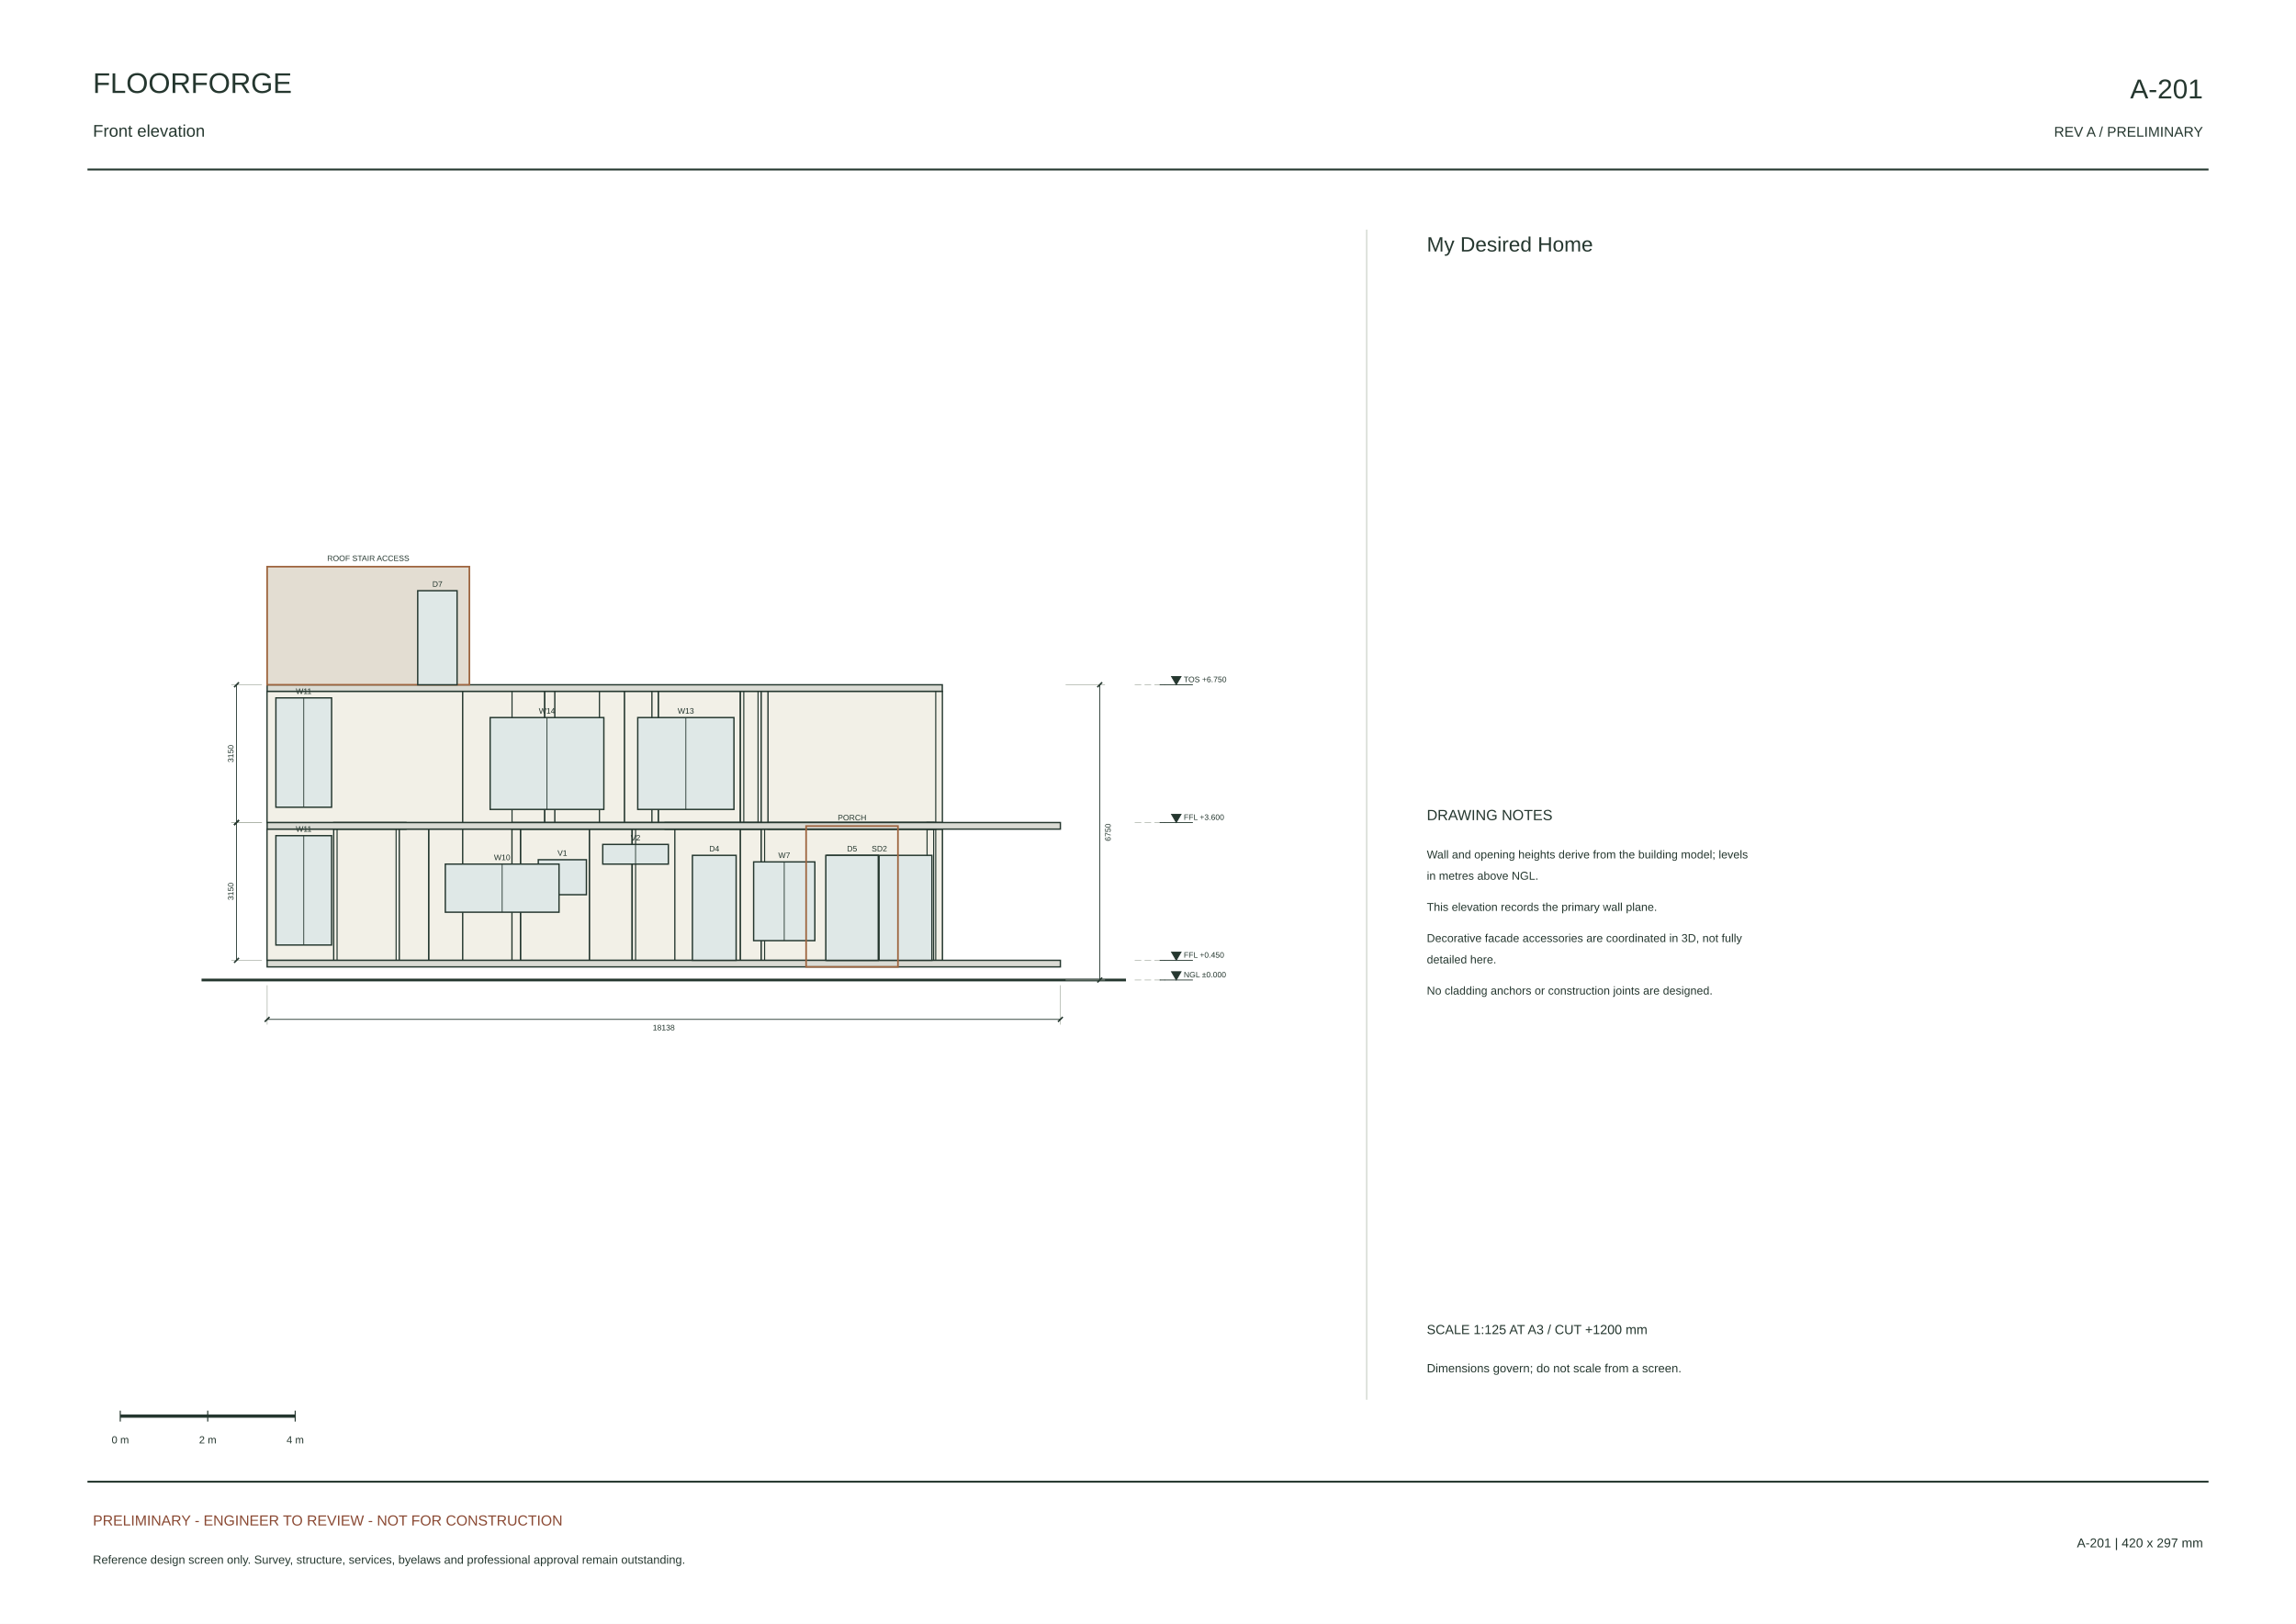
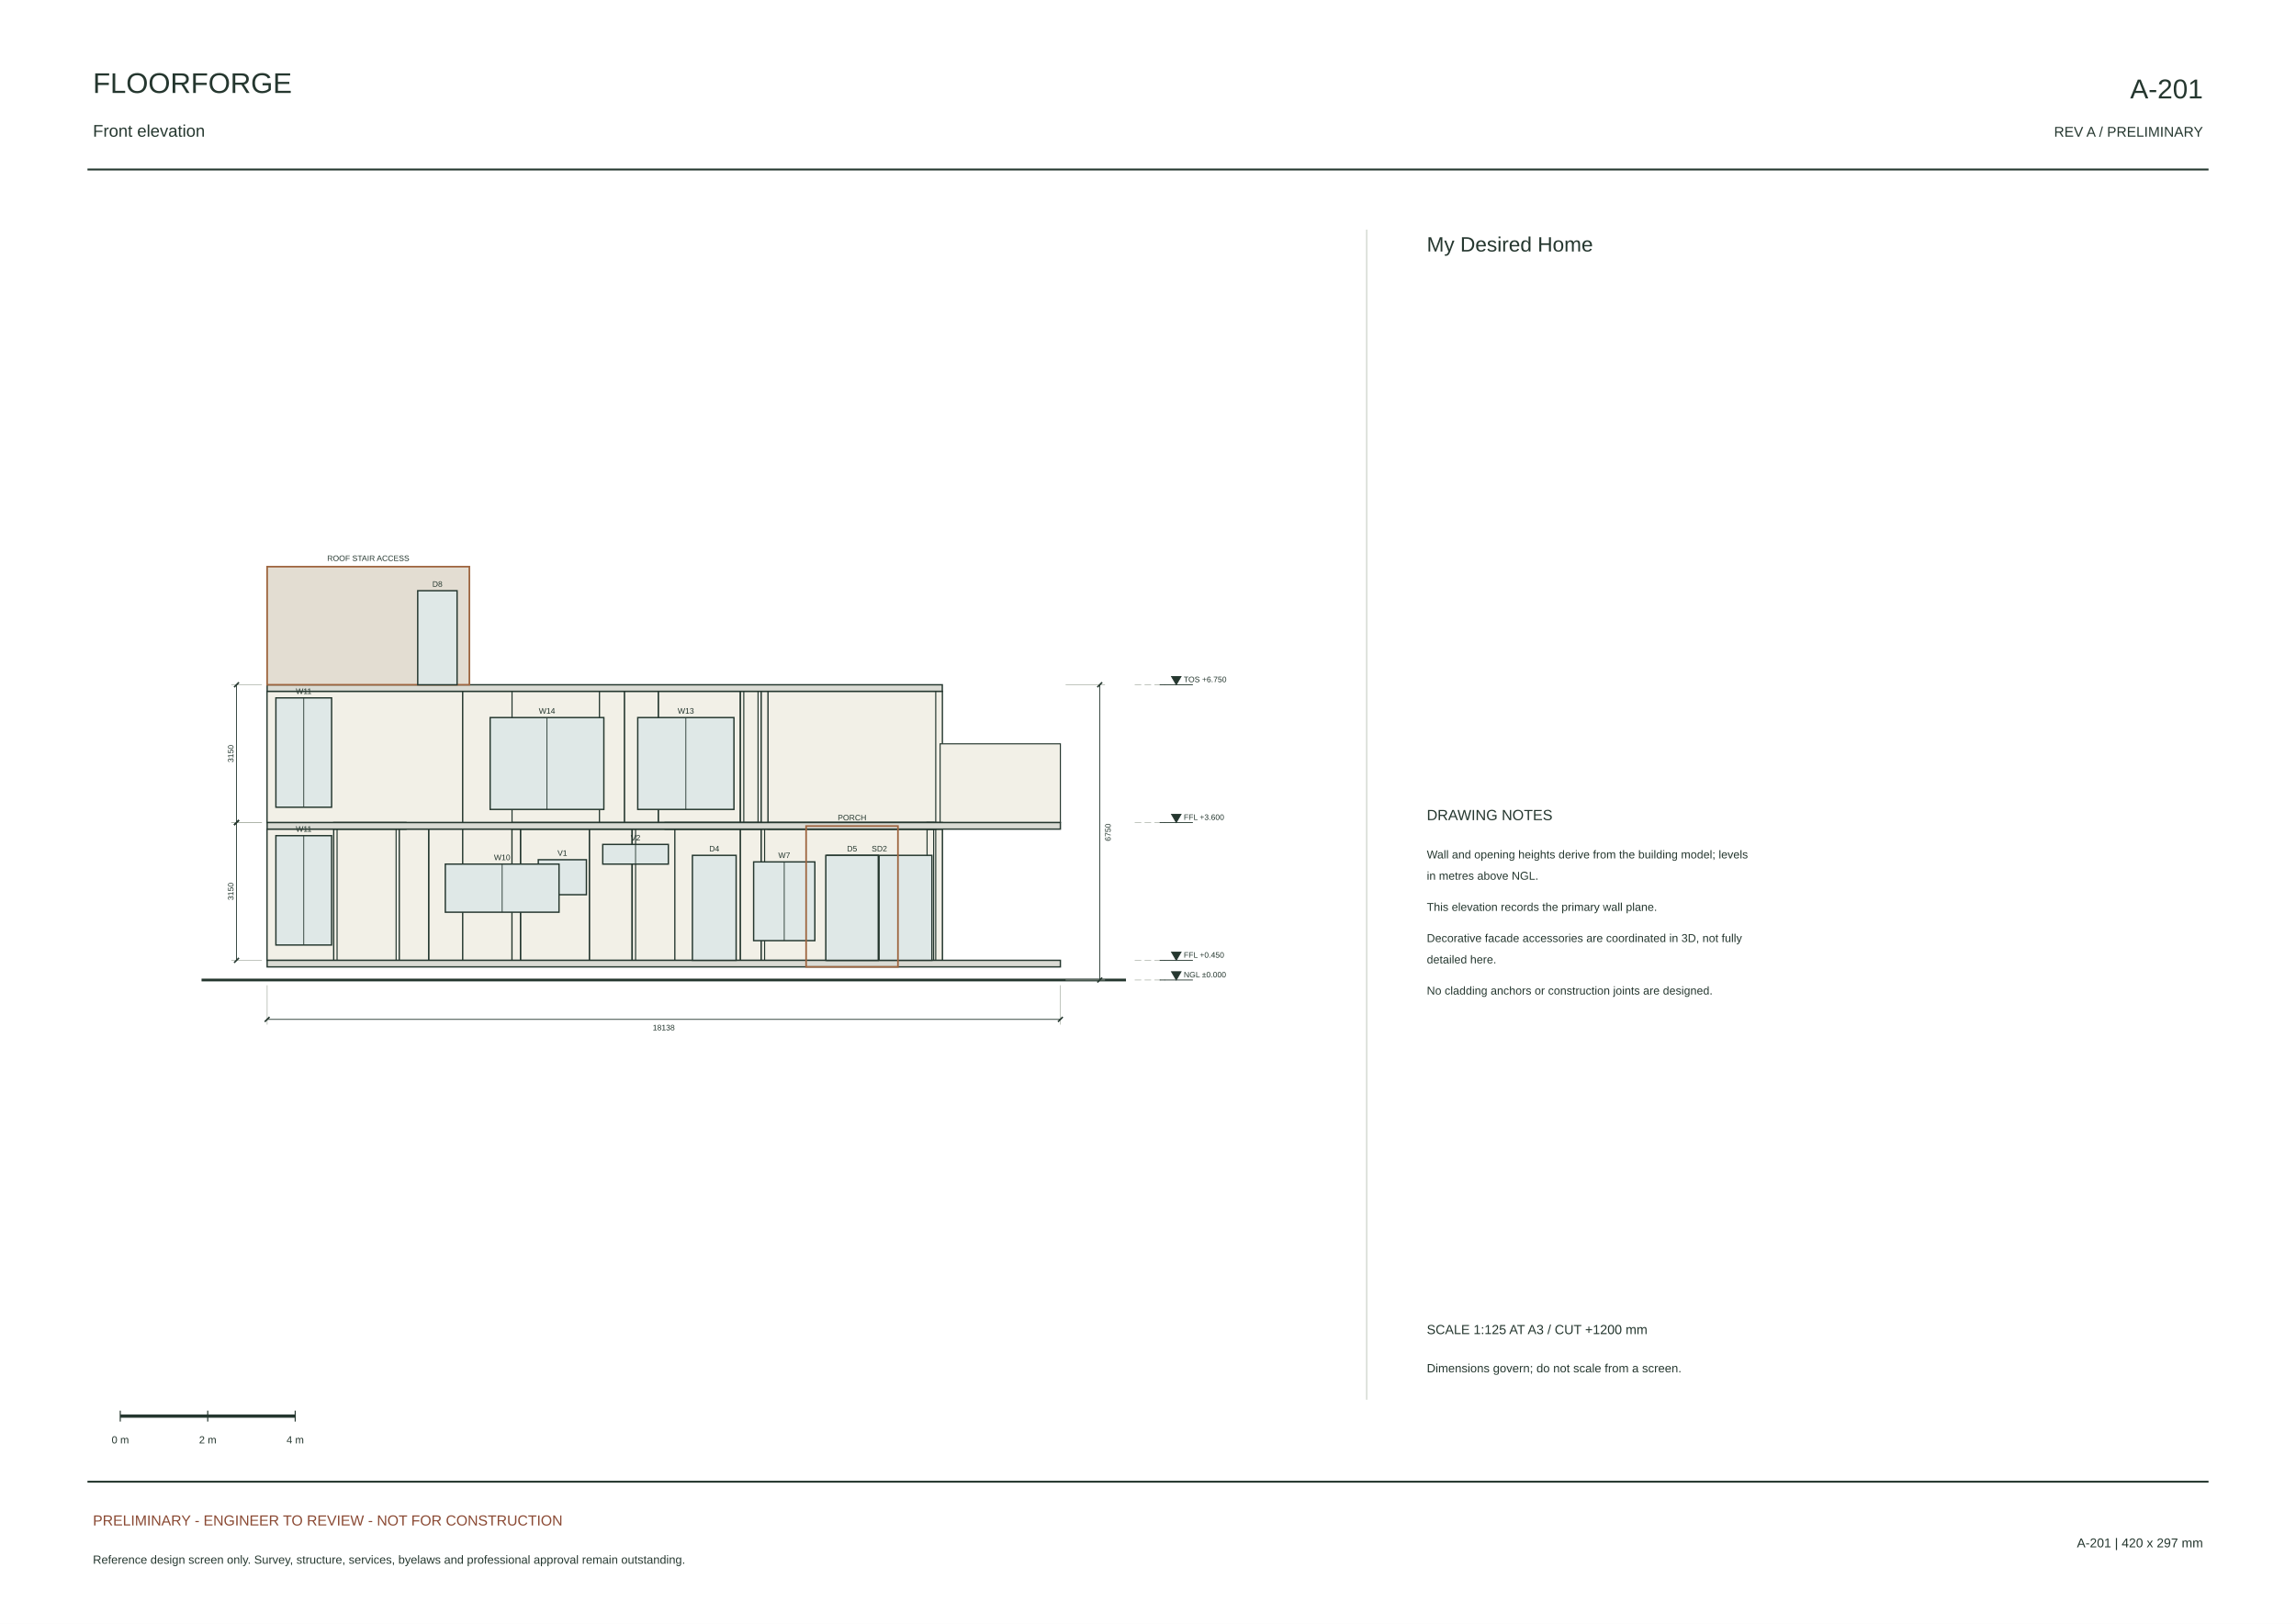
<svg xmlns="http://www.w3.org/2000/svg" width="420mm" height="297mm" viewBox="0 0 420 297">
  <rect width="420" height="297" fill="white" />
  <g font-family="Arial,Helvetica,sans-serif">
    <path d="M 16 31 H 404 M 16 271 H 404" stroke="#25372f" stroke-width=".35" />
    <text x="17" y="17" fill="#25372f" font-size="5.2" text-anchor="start">FLOORFORGE</text>
    <text x="17" y="25" fill="#25372f" font-size="3.1" text-anchor="start">Front elevation</text>
    <text x="403" y="18" fill="#25372f" font-size="5" text-anchor="end">A-201</text>
    <text x="403" y="25" fill="#25372f" font-size="2.6" text-anchor="end">REV A / PRELIMINARY</text>
    <polygon points="48.868,175.64 50.068,175.64 50.068,151.64 48.868,151.64" fill="#f2f0e7" stroke="#25372f" stroke-width="0.2" />
    <polygon points="48.868,175.64 62.86,175.64 62.86,151.64 48.868,151.64" fill="#f2f0e7" stroke="#25372f" stroke-width="0.2" />
    <polygon points="61.66,175.64 73.66,175.64 73.66,151.64 61.66,151.64" fill="#f2f0e7" stroke="#25372f" stroke-width="0.2" />
    <polygon points="72.46,175.64 74.26,175.64 74.26,151.64 72.46,151.64" fill="#f2f0e7" stroke="#25372f" stroke-width="0.2" />
    <polygon points="48.868,175.64 50.068,175.64 50.068,151.64 48.868,151.64" fill="#f2f0e7" stroke="#25372f" stroke-width="0.2" />
    <polygon points="48.868,175.64 85.86,175.64 85.86,151.64 48.868,151.64" fill="#f2f0e7" stroke="#25372f" stroke-width="0.2" />
    <polygon points="48.868,175.64 79.068,175.64 79.068,151.64 48.868,151.64" fill="#f2f0e7" stroke="#25372f" stroke-width="0.2" />
    <polygon points="77.868,175.64 79.668,175.64 79.668,151.64 77.868,151.64" fill="#f2f0e7" stroke="#25372f" stroke-width="0.2" />
    <polygon points="61.06,175.64 62.26,175.64 62.26,151.64 61.06,151.64" fill="#f2f0e7" stroke="#25372f" stroke-width="0.2" />
    <polygon points="61.06,175.64 74.26,175.64 74.26,151.64 61.06,151.64" fill="#f2f0e7" stroke="#25372f" stroke-width="0.2" />
    <polygon points="61.06,175.64 62.86,175.64 62.86,151.64 61.06,151.64" fill="#f2f0e7" stroke="#25372f" stroke-width="0.2" />
    <polygon points="61.66,175.64 73.66,175.64 73.66,151.64 61.66,151.64" fill="#f2f0e7" stroke="#25372f" stroke-width="0.2" />
    <polygon points="72.46,175.64 74.26,175.64 74.26,151.64 72.46,151.64" fill="#f2f0e7" stroke="#25372f" stroke-width="0.2" />
    <polygon points="73.06,175.64 74.26,175.64 74.26,151.64 73.06,151.64" fill="#f2f0e7" stroke="#25372f" stroke-width="0.2" />
    <polygon points="73.06,175.64 109.06,175.64 109.06,151.64 73.06,151.64" fill="#f2f0e7" stroke="#25372f" stroke-width="0.2" />
    <polygon points="73.06,175.64 74.26,175.64 74.26,151.64 73.06,151.64" fill="#f2f0e7" stroke="#25372f" stroke-width="0.2" />
    <polygon points="73.06,175.64 74.26,175.64 74.26,151.64 73.06,151.64" fill="#f2f0e7" stroke="#25372f" stroke-width="0.2" />
    <polygon points="73.06,175.64 74.26,175.64 74.26,151.64 73.06,151.64" fill="#f2f0e7" stroke="#25372f" stroke-width="0.2" />
    <polygon points="73.06,175.64 85.86,175.64 85.86,151.64 73.06,151.64" fill="#f2f0e7" stroke="#25372f" stroke-width="0.2" />
    <polygon points="78.468,175.64 79.668,175.64 79.668,151.64 78.468,151.64" fill="#f2f0e7" stroke="#25372f" stroke-width="0.2" />
    <polygon points="78.468,175.64 94.868,175.64 94.868,151.64 78.468,151.64" fill="#f2f0e7" stroke="#25372f" stroke-width="0.2" />
    <polygon points="78.468,175.64 79.668,175.64 79.668,151.64 78.468,151.64" fill="#f2f0e7" stroke="#25372f" stroke-width="0.2" />
    <polygon points="78.468,175.64 79.668,175.64 79.668,151.64 78.468,151.64" fill="#f2f0e7" stroke="#25372f" stroke-width="0.2" />
    <polygon points="78.468,175.64 96.468,175.64 96.468,151.64 78.468,151.64" fill="#f2f0e7" stroke="#25372f" stroke-width="0.2" />
    <polygon points="84.66,175.64 85.86,175.64 85.86,151.64 84.66,151.64" fill="#f2f0e7" stroke="#25372f" stroke-width="0.2" />
    <polygon points="84.66,175.64 109.06,175.64 109.06,151.64 84.66,151.64" fill="#f2f0e7" stroke="#25372f" stroke-width="0.2" />
    <polygon points="84.66,175.64 94.868,175.64 94.868,151.64 84.66,151.64" fill="#f2f0e7" stroke="#25372f" stroke-width="0.2" />
    <polygon points="93.668,175.64 94.868,175.64 94.868,151.64 93.668,151.64" fill="#f2f0e7" stroke="#25372f" stroke-width="0.2" />
    <polygon points="93.668,175.64 94.868,175.64 94.868,151.64 93.668,151.64" fill="#f2f0e7" stroke="#25372f" stroke-width="0.2" />
    <polygon points="93.668,175.64 94.868,175.64 94.868,151.64 93.668,151.64" fill="#f2f0e7" stroke="#25372f" stroke-width="0.2" />
    <polygon points="93.668,175.64 94.868,175.64 94.868,151.64 93.668,151.64" fill="#f2f0e7" stroke="#25372f" stroke-width="0.2" />
    <polygon points="93.668,175.64 95.468,175.64 95.468,151.64 93.668,151.64" fill="#f2f0e7" stroke="#25372f" stroke-width="0.2" />
    <polygon points="94.268,175.64 110.268,175.64 110.268,151.64 94.268,151.64" fill="#f2f0e7" stroke="#25372f" stroke-width="0.2" />
    <polygon points="109.068,175.64 116.268,175.64 116.268,151.64 109.068,151.64" fill="#f2f0e7" stroke="#25372f" stroke-width="0.2" />
    <polygon points="115.068,175.64 116.868,175.64 116.868,151.64 115.068,151.64" fill="#f2f0e7" stroke="#25372f" stroke-width="0.2" />
    <polygon points="93.668,175.64 96.468,175.64 96.468,151.64 93.668,151.64" fill="#f2f0e7" stroke="#25372f" stroke-width="0.2" />
    <polygon points="95.268,175.64 96.468,175.64 96.468,151.64 95.268,151.64" fill="#f2f0e7" stroke="#25372f" stroke-width="0.2" />
    <polygon points="95.268,175.64 110.268,175.64 110.268,151.64 95.268,151.64" fill="#f2f0e7" stroke="#25372f" stroke-width="0.2" />
    <polygon points="109.068,175.64 116.268,175.64 116.268,151.64 109.068,151.64" fill="#f2f0e7" stroke="#25372f" stroke-width="0.2" />
    <polygon points="115.068,175.64 116.868,175.64 116.868,151.64 115.068,151.64" fill="#f2f0e7" stroke="#25372f" stroke-width="0.2" />
    <polygon points="95.268,175.64 96.468,175.64 96.468,151.64 95.268,151.64" fill="#f2f0e7" stroke="#25372f" stroke-width="0.2" />
    <polygon points="95.268,175.64 116.868,175.64 116.868,151.64 95.268,151.64" fill="#f2f0e7" stroke="#25372f" stroke-width="0.2" />
    <polygon points="95.268,175.64 96.468,175.64 96.468,151.64 95.268,151.64" fill="#f2f0e7" stroke="#25372f" stroke-width="0.2" />
    <polygon points="95.268,175.64 116.868,175.64 116.868,151.64 95.268,151.64" fill="#f2f0e7" stroke="#25372f" stroke-width="0.2" />
    <polygon points="107.86,175.64 109.06,175.64 109.06,151.64 107.86,151.64" fill="#f2f0e7" stroke="#25372f" stroke-width="0.2" />
    <polygon points="107.86,175.64 124.66,175.64 124.66,151.64 107.86,151.64" fill="#f2f0e7" stroke="#25372f" stroke-width="0.2" />
    <polygon points="107.86,175.64 109.06,175.64 109.06,151.64 107.86,151.64" fill="#f2f0e7" stroke="#25372f" stroke-width="0.2" />
    <polygon points="107.86,175.64 124.66,175.64 124.66,151.64 107.86,151.64" fill="#f2f0e7" stroke="#25372f" stroke-width="0.2" />
    <polygon points="107.86,175.64 109.06,175.64 109.06,151.64 107.86,151.64" fill="#f2f0e7" stroke="#25372f" stroke-width="0.2" />
    <polygon points="107.86,175.64 136.66,175.64 136.66,151.64 107.86,151.64" fill="#f2f0e7" stroke="#25372f" stroke-width="0.2" />
    <polygon points="115.668,175.64 116.868,175.64 116.868,151.64 115.668,151.64" fill="#f2f0e7" stroke="#25372f" stroke-width="0.2" />
    <polygon points="115.668,175.64 116.868,175.64 116.868,151.64 115.668,151.64" fill="#f2f0e7" stroke="#25372f" stroke-width="0.2" />
    <polygon points="115.668,175.64 116.868,175.64 116.868,151.64 115.668,151.64" fill="#f2f0e7" stroke="#25372f" stroke-width="0.2" />
    <polygon points="115.668,175.64 140.468,175.64 140.468,151.64 115.668,151.64" fill="#f2f0e7" stroke="#25372f" stroke-width="0.2" />
    <polygon points="115.668,175.64 116.868,175.64 116.868,151.64 115.668,151.64" fill="#f2f0e7" stroke="#25372f" stroke-width="0.2" />
    <polygon points="115.668,175.64 116.868,175.64 116.868,151.64 115.668,151.64" fill="#f2f0e7" stroke="#25372f" stroke-width="0.2" />
    <polygon points="115.668,175.64 116.868,175.64 116.868,151.64 115.668,151.64" fill="#f2f0e7" stroke="#25372f" stroke-width="0.2" />
    <polygon points="115.668,175.64 116.868,175.64 116.868,151.64 115.668,151.64" fill="#f2f0e7" stroke="#25372f" stroke-width="0.2" />
    <polygon points="115.668,175.64 116.868,175.64 116.868,151.64 115.668,151.64" fill="#f2f0e7" stroke="#25372f" stroke-width="0.2" />
    <polygon points="115.668,175.64 117.468,175.64 117.468,151.64 115.668,151.64" fill="#f2f0e7" stroke="#25372f" stroke-width="0.2" />
    <polygon points="116.268,175.64 172.372,175.64 172.372,151.64 116.268,151.64" fill="#f2f0e7" stroke="#25372f" stroke-width="0.2" />
    <polygon points="123.46,175.64 124.66,175.64 124.66,151.64 123.46,151.64" fill="#f2f0e7" stroke="#25372f" stroke-width="0.2" />
    <polygon points="123.46,175.64 136.66,175.64 136.66,151.64 123.46,151.64" fill="#f2f0e7" stroke="#25372f" stroke-width="0.2" />
    <polygon points="135.46,175.64 136.66,175.64 136.66,151.64 135.46,151.64" fill="#f2f0e7" stroke="#25372f" stroke-width="0.2" />
    <polygon points="135.46,175.64 170.788,175.64 170.788,151.64 135.46,151.64" fill="#f2f0e7" stroke="#25372f" stroke-width="0.2" />
    <polygon points="135.46,175.64 136.66,175.64 136.66,151.64 135.46,151.64" fill="#f2f0e7" stroke="#25372f" stroke-width="0.2" />
    <polygon points="135.46,175.64 140.468,175.64 140.468,151.64 135.46,151.64" fill="#f2f0e7" stroke="#25372f" stroke-width="0.2" />
    <polygon points="139.268,175.64 140.468,175.64 140.468,151.64 139.268,151.64" fill="#f2f0e7" stroke="#25372f" stroke-width="0.2" />
    <polygon points="139.268,175.64 140.468,175.64 140.468,151.64 139.268,151.64" fill="#f2f0e7" stroke="#25372f" stroke-width="0.2" />
    <polygon points="139.268,175.64 140.468,175.64 140.468,151.64 139.268,151.64" fill="#f2f0e7" stroke="#25372f" stroke-width="0.2" />
    <polygon points="139.268,175.64 141.068,175.64 141.068,151.64 139.268,151.64" fill="#f2f0e7" stroke="#25372f" stroke-width="0.2" />
    <polygon points="139.868,175.64 170.788,175.64 170.788,151.64 139.868,151.64" fill="#f2f0e7" stroke="#25372f" stroke-width="0.2" />
    <polygon points="139.268,175.64 141.068,175.64 141.068,151.64 139.268,151.64" fill="#f2f0e7" stroke="#25372f" stroke-width="0.2" />
    <polygon points="139.868,175.64 172.372,175.64 172.372,151.64 139.868,151.64" fill="#f2f0e7" stroke="#25372f" stroke-width="0.2" />
    <polygon points="169.588,175.64 170.788,175.64 170.788,151.64 169.588,151.64" fill="#f2f0e7" stroke="#25372f" stroke-width="0.2" />
    <polygon points="171.172,175.64 172.372,175.64 172.372,151.64 171.172,151.64" fill="#f2f0e7" stroke="#25372f" stroke-width="0.2" />
    <polygon points="48.868,150.44 50.068,150.44 50.068,126.44 48.868,126.44" fill="#f2f0e7" stroke="#25372f" stroke-width="0.2" />
    <polygon points="48.868,150.44 74.86,150.44 74.86,126.44 48.868,126.44" fill="#f2f0e7" stroke="#25372f" stroke-width="0.2" />
    <polygon points="73.66,150.44 85.26,150.44 85.26,126.44 73.66,126.44" fill="#f2f0e7" stroke="#25372f" stroke-width="0.2" />
    <polygon points="84.06,150.44 85.86,150.44 85.86,126.44 84.06,126.44" fill="#f2f0e7" stroke="#25372f" stroke-width="0.2" />
    <polygon points="48.868,150.44 50.068,150.44 50.068,126.44 48.868,126.44" fill="#f2f0e7" stroke="#25372f" stroke-width="0.2" />
    <polygon points="48.868,150.44 85.86,150.44 85.86,126.44 48.868,126.44" fill="#f2f0e7" stroke="#25372f" stroke-width="0.2" />
    <polygon points="48.868,150.44 94.268,150.44 94.268,126.44 48.868,126.44" fill="#f2f0e7" stroke="#25372f" stroke-width="0.2" />
    <polygon points="93.068,150.44 94.868,150.44 94.868,126.44 93.068,126.44" fill="#f2f0e7" stroke="#25372f" stroke-width="0.2" />
    <polygon points="84.66,150.44 85.86,150.44 85.86,126.44 84.66,126.44" fill="#f2f0e7" stroke="#25372f" stroke-width="0.2" />
    <polygon points="84.66,150.44 85.86,150.44 85.86,126.44 84.66,126.44" fill="#f2f0e7" stroke="#25372f" stroke-width="0.2" />
    <polygon points="84.66,150.44 115.46,150.44 115.46,126.44 84.66,126.44" fill="#f2f0e7" stroke="#25372f" stroke-width="0.2" />
    <polygon points="84.66,150.44 85.86,150.44 85.86,126.44 84.66,126.44" fill="#f2f0e7" stroke="#25372f" stroke-width="0.2" />
    <polygon points="84.66,150.44 85.86,150.44 85.86,126.44 84.66,126.44" fill="#f2f0e7" stroke="#25372f" stroke-width="0.2" />
    <polygon points="84.66,150.44 115.46,150.44 115.46,126.44 84.66,126.44" fill="#f2f0e7" stroke="#25372f" stroke-width="0.2" />
    <polygon points="84.66,150.44 94.868,150.44 94.868,126.44 84.66,126.44" fill="#f2f0e7" stroke="#25372f" stroke-width="0.2" />
    <polygon points="93.668,150.44 94.868,150.44 94.868,126.44 93.668,126.44" fill="#f2f0e7" stroke="#25372f" stroke-width="0.2" />
    <polygon points="93.668,150.44 110.868,150.44 110.868,126.44 93.668,126.44" fill="#f2f0e7" stroke="#25372f" stroke-width="0.2" />
-     <polygon points="99.668,150.44 100.868,150.44 100.868,126.44 99.668,126.44" fill="#f2f0e7" stroke="#25372f" stroke-width="0.2" />
-     <polygon points="99.668,150.44 100.868,150.44 100.868,126.44 99.668,126.44" fill="#f2f0e7" stroke="#25372f" stroke-width="0.2" />
-     <polygon points="99.668,150.44 101.468,150.44 101.468,126.44 99.668,126.44" fill="#f2f0e7" stroke="#25372f" stroke-width="0.2" />
    <polygon points="134.86,150.44 136.66,150.44 136.66,126.44 134.86,126.44" fill="#f2f0e7" stroke="#25372f" stroke-width="0.2" />
-     <polygon points="99.668,150.44 101.468,150.44 101.468,126.44 99.668,126.44" fill="#f2f0e7" stroke="#25372f" stroke-width="0.2" />
    <polygon points="109.668,150.44 110.868,150.44 110.868,126.44 109.668,126.44" fill="#f2f0e7" stroke="#25372f" stroke-width="0.2" />
    <polygon points="109.668,150.44 110.868,150.44 110.868,126.44 109.668,126.44" fill="#f2f0e7" stroke="#25372f" stroke-width="0.2" />
    <polygon points="109.668,150.44 121.668,150.44 121.668,126.44 109.668,126.44" fill="#f2f0e7" stroke="#25372f" stroke-width="0.2" />
    <polygon points="109.668,150.44 121.668,150.44 121.668,126.44 109.668,126.44" fill="#f2f0e7" stroke="#25372f" stroke-width="0.2" />
    <polygon points="114.26,150.44 115.46,150.44 115.46,126.44 114.26,126.44" fill="#f2f0e7" stroke="#25372f" stroke-width="0.2" />
    <polygon points="114.26,150.44 136.66,150.44 136.66,126.44 114.26,126.44" fill="#f2f0e7" stroke="#25372f" stroke-width="0.2" />
    <polygon points="114.26,150.44 136.66,150.44 136.66,126.44 114.26,126.44" fill="#f2f0e7" stroke="#25372f" stroke-width="0.2" />
-     <polygon points="119.268,150.44 120.468,150.44 120.468,126.44 119.268,126.44" fill="#f2f0e7" stroke="#25372f" stroke-width="0.2" />
-     <polygon points="119.268,150.44 121.068,150.44 121.068,126.44 119.268,126.44" fill="#f2f0e7" stroke="#25372f" stroke-width="0.2" />
    <polygon points="120.468,150.44 121.668,150.44 121.668,126.44 120.468,126.44" fill="#f2f0e7" stroke="#25372f" stroke-width="0.2" />
    <polygon points="120.468,150.44 121.668,150.44 121.668,126.44 120.468,126.44" fill="#f2f0e7" stroke="#25372f" stroke-width="0.2" />
    <polygon points="120.468,150.44 171.772,150.44 171.772,126.44 120.468,126.44" fill="#f2f0e7" stroke="#25372f" stroke-width="0.2" />
    <polygon points="120.468,150.44 121.668,150.44 121.668,126.44 120.468,126.44" fill="#f2f0e7" stroke="#25372f" stroke-width="0.2" />
    <polygon points="120.468,150.44 172.372,150.44 172.372,126.44 120.468,126.44" fill="#f2f0e7" stroke="#25372f" stroke-width="0.2" />
    <polygon points="135.46,150.44 136.66,150.44 136.66,126.44 135.46,126.44" fill="#f2f0e7" stroke="#25372f" stroke-width="0.2" />
    <polygon points="135.46,150.44 136.66,150.44 136.66,126.44 135.46,126.44" fill="#f2f0e7" stroke="#25372f" stroke-width="0.2" />
    <polygon points="135.46,150.44 136.66,150.44 136.66,126.44 135.46,126.44" fill="#f2f0e7" stroke="#25372f" stroke-width="0.2" />
    <polygon points="135.46,150.44 136.66,150.44 136.66,126.44 135.46,126.44" fill="#f2f0e7" stroke="#25372f" stroke-width="0.2" />
    <polygon points="135.46,150.44 137.26,150.44 137.26,126.44 135.46,126.44" fill="#f2f0e7" stroke="#25372f" stroke-width="0.2" />
    <polygon points="136.06,150.44 139.868,150.44 139.868,126.44 136.06,126.44" fill="#f2f0e7" stroke="#25372f" stroke-width="0.2" />
    <polygon points="138.668,150.44 140.468,150.44 140.468,126.44 138.668,126.44" fill="#f2f0e7" stroke="#25372f" stroke-width="0.2" />
    <polygon points="139.268,150.44 140.468,150.44 140.468,126.44 139.268,126.44" fill="#f2f0e7" stroke="#25372f" stroke-width="0.2" />
    <polygon points="139.268,150.44 140.468,150.44 140.468,126.44 139.268,126.44" fill="#f2f0e7" stroke="#25372f" stroke-width="0.2" />
    <polygon points="139.268,150.44 140.468,150.44 140.468,126.44 139.268,126.44" fill="#f2f0e7" stroke="#25372f" stroke-width="0.2" />
    <polygon points="171.172,150.44 172.372,150.44 172.372,126.44 171.172,126.44" fill="#f2f0e7" stroke="#25372f" stroke-width="0.2" />
+     <polygon points="171.972,150.44 193.972,150.44 193.972,136.04 171.972,136.04" fill="#f2f0e7" stroke="#25372f" stroke-width="0.2" />
    <polygon points="84.66,125.24 85.86,125.24 85.86,105.24 84.66,105.24" fill="#f2f0e7" stroke="#25372f" stroke-width="0.2" />
    <polygon points="49.468,125.24 85.26,125.24 85.26,105.24 49.468,105.24" fill="#f2f0e7" stroke="#25372f" stroke-width="0.2" />
    <polygon points="48.868,125.24 50.068,125.24 50.068,105.24 48.868,105.24" fill="#f2f0e7" stroke="#25372f" stroke-width="0.2" />
    <polygon points="49.468,125.24 85.26,125.24 85.26,105.24 49.468,105.24" fill="#f2f0e7" stroke="#25372f" stroke-width="0.2" />
    <polygon points="48.868,176.84 193.972,176.84 193.972,175.64 48.868,175.64" fill="#dadbd4" stroke="#25372f" stroke-width="0.25" />
    <polygon points="61.06,151.64 74.26,151.64 74.26,150.44 61.06,150.44" fill="#dadbd4" stroke="#25372f" stroke-width="0.25" />
    <polygon points="169.588,151.64 170.788,151.64 170.788,150.44 169.588,150.44" fill="#dadbd4" stroke="#25372f" stroke-width="0.25" />
    <polygon points="121.668,151.64 139.268,151.64 139.268,150.44 121.668,150.44" fill="#dadbd4" stroke="#25372f" stroke-width="0.25" />
    <polygon points="140.468,151.64 171.172,151.64 171.172,150.44 140.468,150.44" fill="#dadbd4" stroke="#25372f" stroke-width="0.25" />
    <polygon points="93.668,151.64 172.372,151.64 172.372,150.44 93.668,150.44" fill="#dadbd4" stroke="#25372f" stroke-width="0.25" />
    <polygon points="48.868,151.64 193.972,151.64 193.972,150.44 48.868,150.44" fill="#dadbd4" stroke="#25372f" stroke-width="0.25" />
    <polygon points="48.868,126.44 172.372,126.44 172.372,125.24 48.868,125.24" fill="#dadbd4" stroke="#25372f" stroke-width="0.25" />
    <path d="M 36.868 179.24 L 205.972 179.24" fill="none" stroke="#25372f" stroke-width="0.5" />
    <polygon points="48.868,125.24 85.86,125.24 85.86,103.64 48.868,103.64" fill="#e3ddd2" stroke="#9e653f" stroke-width="0.3" />
    <text x="67.364" y="102.6" fill="#25372f" font-size="1.45" text-anchor="middle">ROOF STAIR ACCESS</text>
    <polygon points="151.268,175.64 170.468,175.64 170.468,156.44 151.268,156.44" fill="#dfe8e7" stroke="#25372f" stroke-width="0.25" />
    <path d="M 160.868 175.64 L 160.868 156.44" fill="none" stroke="#25372f" stroke-width="0.15" />
    <text x="160.868" y="155.72" fill="#25372f" font-size="1.45" text-anchor="middle">SD2</text>
    <polygon points="98.468,163.64 107.268,163.64 107.268,157.24 98.468,157.24" fill="#dfe8e7" stroke="#25372f" stroke-width="0.25" />
    <text x="102.868" y="156.52" fill="#25372f" font-size="1.45" text-anchor="middle">V1</text>
    <polygon points="126.66,175.64 134.66,175.64 134.66,156.44 126.66,156.44" fill="#dfe8e7" stroke="#25372f" stroke-width="0.25" />
    <text x="130.66" y="155.72" fill="#25372f" font-size="1.45" text-anchor="middle">D4</text>
    <polygon points="110.26,158.04 122.26,158.04 122.26,154.44 110.26,154.44" fill="#dfe8e7" stroke="#25372f" stroke-width="0.25" />
    <path d="M 116.26 158.04 L 116.26 154.44" fill="none" stroke="#25372f" stroke-width="0.15" />
    <text x="116.26" y="153.72" fill="#25372f" font-size="1.45" text-anchor="middle">V2</text>
    <polygon points="137.86,172.04 149.06,172.04 149.06,157.64 137.86,157.64" fill="#dfe8e7" stroke="#25372f" stroke-width="0.25" />
    <path d="M 143.46 172.04 L 143.46 157.64" fill="none" stroke="#25372f" stroke-width="0.15" />
    <text x="143.46" y="156.92" fill="#25372f" font-size="1.45" text-anchor="middle">W7</text>
    <polygon points="151.06,175.64 160.66,175.64 160.66,156.44 151.06,156.44" fill="#dfe8e7" stroke="#25372f" stroke-width="0.25" />
    <text x="155.86" y="155.72" fill="#25372f" font-size="1.45" text-anchor="middle">D5</text>
    <polygon points="81.46,166.84 102.26,166.84 102.26,158.04 81.46,158.04" fill="#dfe8e7" stroke="#25372f" stroke-width="0.25" />
    <path d="M 91.86 166.84 L 91.86 158.04" fill="none" stroke="#25372f" stroke-width="0.15" />
    <text x="91.86" y="157.32" fill="#25372f" font-size="1.45" text-anchor="middle">W10</text>
    <polygon points="50.468,172.84 60.66,172.84 60.66,152.84 50.468,152.84" fill="#dfe8e7" stroke="#25372f" stroke-width="0.25" />
    <path d="M 55.564 172.84 L 55.564 152.84" fill="none" stroke="#25372f" stroke-width="0.15" />
    <text x="55.564" y="152.12" fill="#25372f" font-size="1.45" text-anchor="middle">W11</text>
    <polygon points="116.66,148.04 134.26,148.04 134.26,131.24 116.66,131.24" fill="#dfe8e7" stroke="#25372f" stroke-width="0.25" />
    <path d="M 125.46 148.04 L 125.46 131.24" fill="none" stroke="#25372f" stroke-width="0.15" />
    <text x="125.46" y="130.52" fill="#25372f" font-size="1.45" text-anchor="middle">W13</text>
    <polygon points="89.66,148.04 110.46,148.04 110.46,131.24 89.66,131.24" fill="#dfe8e7" stroke="#25372f" stroke-width="0.25" />
    <path d="M 100.06 148.04 L 100.06 131.24" fill="none" stroke="#25372f" stroke-width="0.15" />
    <text x="100.06" y="130.52" fill="#25372f" font-size="1.45" text-anchor="middle">W14</text>
    <polygon points="50.468,147.64 60.66,147.64 60.66,127.64 50.468,127.64" fill="#dfe8e7" stroke="#25372f" stroke-width="0.25" />
    <path d="M 55.564 147.64 L 55.564 127.64" fill="none" stroke="#25372f" stroke-width="0.15" />
    <text x="55.564" y="126.92" fill="#25372f" font-size="1.45" text-anchor="middle">W11</text>
    <polygon points="76.412,125.24 83.612,125.24 83.612,108.04 76.412,108.04" fill="#dfe8e7" stroke="#25372f" stroke-width="0.25" />
-     <text x="80.012" y="107.32" fill="#25372f" font-size="1.45" text-anchor="middle">D7</text>
+     <text x="80.012" y="107.32" fill="#25372f" font-size="1.45" text-anchor="middle">D8</text>
    <polygon points="147.46,176.84 164.26,176.84 164.26,151.08 147.46,151.08" fill="none" stroke="#9e653f" stroke-width="0.3" />
    <text x="155.86" y="150.04" fill="#25372f" font-size="1.45" text-anchor="middle">PORCH</text>
    <path d="M 48.868 180.2 L 48.868 187.4" fill="none" stroke="#a8afa4" stroke-width="0.12" />
    <path d="M 193.972 180.2 L 193.972 187.4" fill="none" stroke="#a8afa4" stroke-width="0.12" />
    <path d="M 48.868 186.44 L 193.972 186.44" fill="none" stroke="#25372f" stroke-width="0.15" />
    <path d="M 48.428 186.88 L 49.308 186" fill="none" stroke="#25372f" stroke-width="0.28" />
    <path d="M 193.532 186.88 L 194.412 186" fill="none" stroke="#25372f" stroke-width="0.28" />
    <text x="121.42" y="188.44" fill="#25372f" font-size="1.45" text-anchor="middle">18138</text>
    <path d="M 194.932 179.24 L 202.132 179.24" fill="none" stroke="#a8afa4" stroke-width="0.12" />
    <path d="M 194.932 125.24 L 202.132 125.24" fill="none" stroke="#a8afa4" stroke-width="0.12" />
    <path d="M 201.172 179.24 L 201.172 125.24" fill="none" stroke="#25372f" stroke-width="0.15" />
    <path d="M 200.732 179.68 L 201.612 178.8" fill="none" stroke="#25372f" stroke-width="0.28" />
    <path d="M 200.732 125.68 L 201.612 124.8" fill="none" stroke="#25372f" stroke-width="0.28" />
    <text x="203.172" y="152.24" fill="#25372f" font-size="1.45" text-anchor="middle" transform="rotate(-90.0 203.172 152.24)">6750</text>
    <path d="M 47.908 175.64 L 42.308 175.64" fill="none" stroke="#a8afa4" stroke-width="0.12" />
    <path d="M 47.908 150.44 L 42.308 150.44" fill="none" stroke="#a8afa4" stroke-width="0.12" />
    <path d="M 43.268 175.64 L 43.268 150.44" fill="none" stroke="#25372f" stroke-width="0.15" />
    <path d="M 42.828 176.08 L 43.708 175.2" fill="none" stroke="#25372f" stroke-width="0.28" />
    <path d="M 42.828 150.88 L 43.708 150" fill="none" stroke="#25372f" stroke-width="0.28" />
    <text x="42.708" y="163.04" fill="#25372f" font-size="1.45" text-anchor="middle" transform="rotate(-90.0 42.708 163.04)">3150</text>
    <path d="M 47.908 150.44 L 42.308 150.44" fill="none" stroke="#a8afa4" stroke-width="0.12" />
    <path d="M 47.908 125.24 L 42.308 125.24" fill="none" stroke="#a8afa4" stroke-width="0.12" />
    <path d="M 43.268 150.44 L 43.268 125.24" fill="none" stroke="#25372f" stroke-width="0.15" />
    <path d="M 42.828 150.88 L 43.708 150" fill="none" stroke="#25372f" stroke-width="0.28" />
    <path d="M 42.828 125.68 L 43.708 124.8" fill="none" stroke="#25372f" stroke-width="0.28" />
    <text x="42.708" y="137.84" fill="#25372f" font-size="1.45" text-anchor="middle" transform="rotate(-90.0 42.708 137.84)">3150</text>
    <path d="M 207.572 179.24 L 213.172 179.24" fill="none" stroke="#a8afa4" stroke-width="0.12" stroke-dasharray="1.2 .6" />
    <polygon points="214.292,177.72 216.052,177.72 215.172,179.24" fill="#25372f" stroke="#25372f" stroke-width="0.15" />
    <path d="M 212.132 179.24 L 218.212 179.24" fill="none" stroke="#25372f" stroke-width="0.15" />
    <text x="216.532" y="178.76" fill="#25372f" font-size="1.45" text-anchor="start">NGL ±0.000</text>
    <path d="M 207.572 175.64 L 213.172 175.64" fill="none" stroke="#a8afa4" stroke-width="0.12" stroke-dasharray="1.2 .6" />
    <polygon points="214.292,174.12 216.052,174.12 215.172,175.64" fill="#25372f" stroke="#25372f" stroke-width="0.15" />
    <path d="M 212.132 175.64 L 218.212 175.64" fill="none" stroke="#25372f" stroke-width="0.15" />
    <text x="216.532" y="175.16" fill="#25372f" font-size="1.45" text-anchor="start">FFL +0.450</text>
    <path d="M 207.572 150.44 L 213.172 150.44" fill="none" stroke="#a8afa4" stroke-width="0.12" stroke-dasharray="1.2 .6" />
    <polygon points="214.292,148.92 216.052,148.92 215.172,150.44" fill="#25372f" stroke="#25372f" stroke-width="0.15" />
    <path d="M 212.132 150.44 L 218.212 150.44" fill="none" stroke="#25372f" stroke-width="0.15" />
    <text x="216.532" y="149.96" fill="#25372f" font-size="1.45" text-anchor="start">FFL +3.600</text>
    <path d="M 207.572 125.24 L 213.172 125.24" fill="none" stroke="#a8afa4" stroke-width="0.12" stroke-dasharray="1.2 .6" />
    <polygon points="214.292,123.72 216.052,123.72 215.172,125.24" fill="#25372f" stroke="#25372f" stroke-width="0.15" />
    <path d="M 212.132 125.24 L 218.212 125.24" fill="none" stroke="#25372f" stroke-width="0.15" />
    <text x="216.532" y="124.76" fill="#25372f" font-size="1.45" text-anchor="start">TOS +6.750</text>
    <path d="M 250 42 V 256" stroke="#c9d0c7" stroke-width=".2" />
    <text x="261" y="46" fill="#25372f" font-size="3.8" text-anchor="start">My Desired Home</text>
    <text x="261" y="150" fill="#25372f" font-size="2.7" text-anchor="start">DRAWING NOTES</text>
    <text x="261" y="157" fill="#25372f" font-size="2.1" text-anchor="start">Wall and opening heights derive from the building model; levels</text>
    <text x="261" y="160.9" fill="#25372f" font-size="2.1" text-anchor="start">in metres above NGL.</text>
    <text x="261" y="166.6" fill="#25372f" font-size="2.1" text-anchor="start">This elevation records the primary wall plane.</text>
    <text x="261" y="172.3" fill="#25372f" font-size="2.1" text-anchor="start">Decorative facade accessories are coordinated in 3D, not fully</text>
    <text x="261" y="176.2" fill="#25372f" font-size="2.1" text-anchor="start">detailed here.</text>
    <text x="261" y="181.9" fill="#25372f" font-size="2.1" text-anchor="start">No cladding anchors or construction joints are designed.</text>
    <text x="261" y="244" fill="#25372f" font-size="2.4" text-anchor="start">SCALE 1:125 AT A3 / CUT +1200 mm</text>
    <text x="261" y="251" fill="#25372f" font-size="2.2" text-anchor="start">Dimensions govern; do not scale from a screen.</text>
    <path d="M 22 259 H 54.0" stroke="#25372f" stroke-width=".6" />
    <path d="M 22.0 258 V 260" stroke="#25372f" stroke-width=".2" />
    <text x="22" y="264" fill="#25372f" font-size="1.9" text-anchor="middle">0 m</text>
    <path d="M 38.0 258 V 260" stroke="#25372f" stroke-width=".2" />
    <text x="38" y="264" fill="#25372f" font-size="1.9" text-anchor="middle">2 m</text>
    <path d="M 54.0 258 V 260" stroke="#25372f" stroke-width=".2" />
    <text x="54" y="264" fill="#25372f" font-size="1.9" text-anchor="middle">4 m</text>
    <text x="17" y="279" fill="#8a4933" font-size="2.65" text-anchor="start">PRELIMINARY - ENGINEER TO REVIEW - NOT FOR CONSTRUCTION</text>
    <text x="17" y="286" fill="#25372f" font-size="2.15" text-anchor="start">Reference design screen only. Survey, structure, services, byelaws and professional approval remain outstanding.</text>
    <text x="403" y="283" fill="#25372f" font-size="2.35" text-anchor="end">A-201  |  420 x 297 mm</text>
  </g>
</svg>
